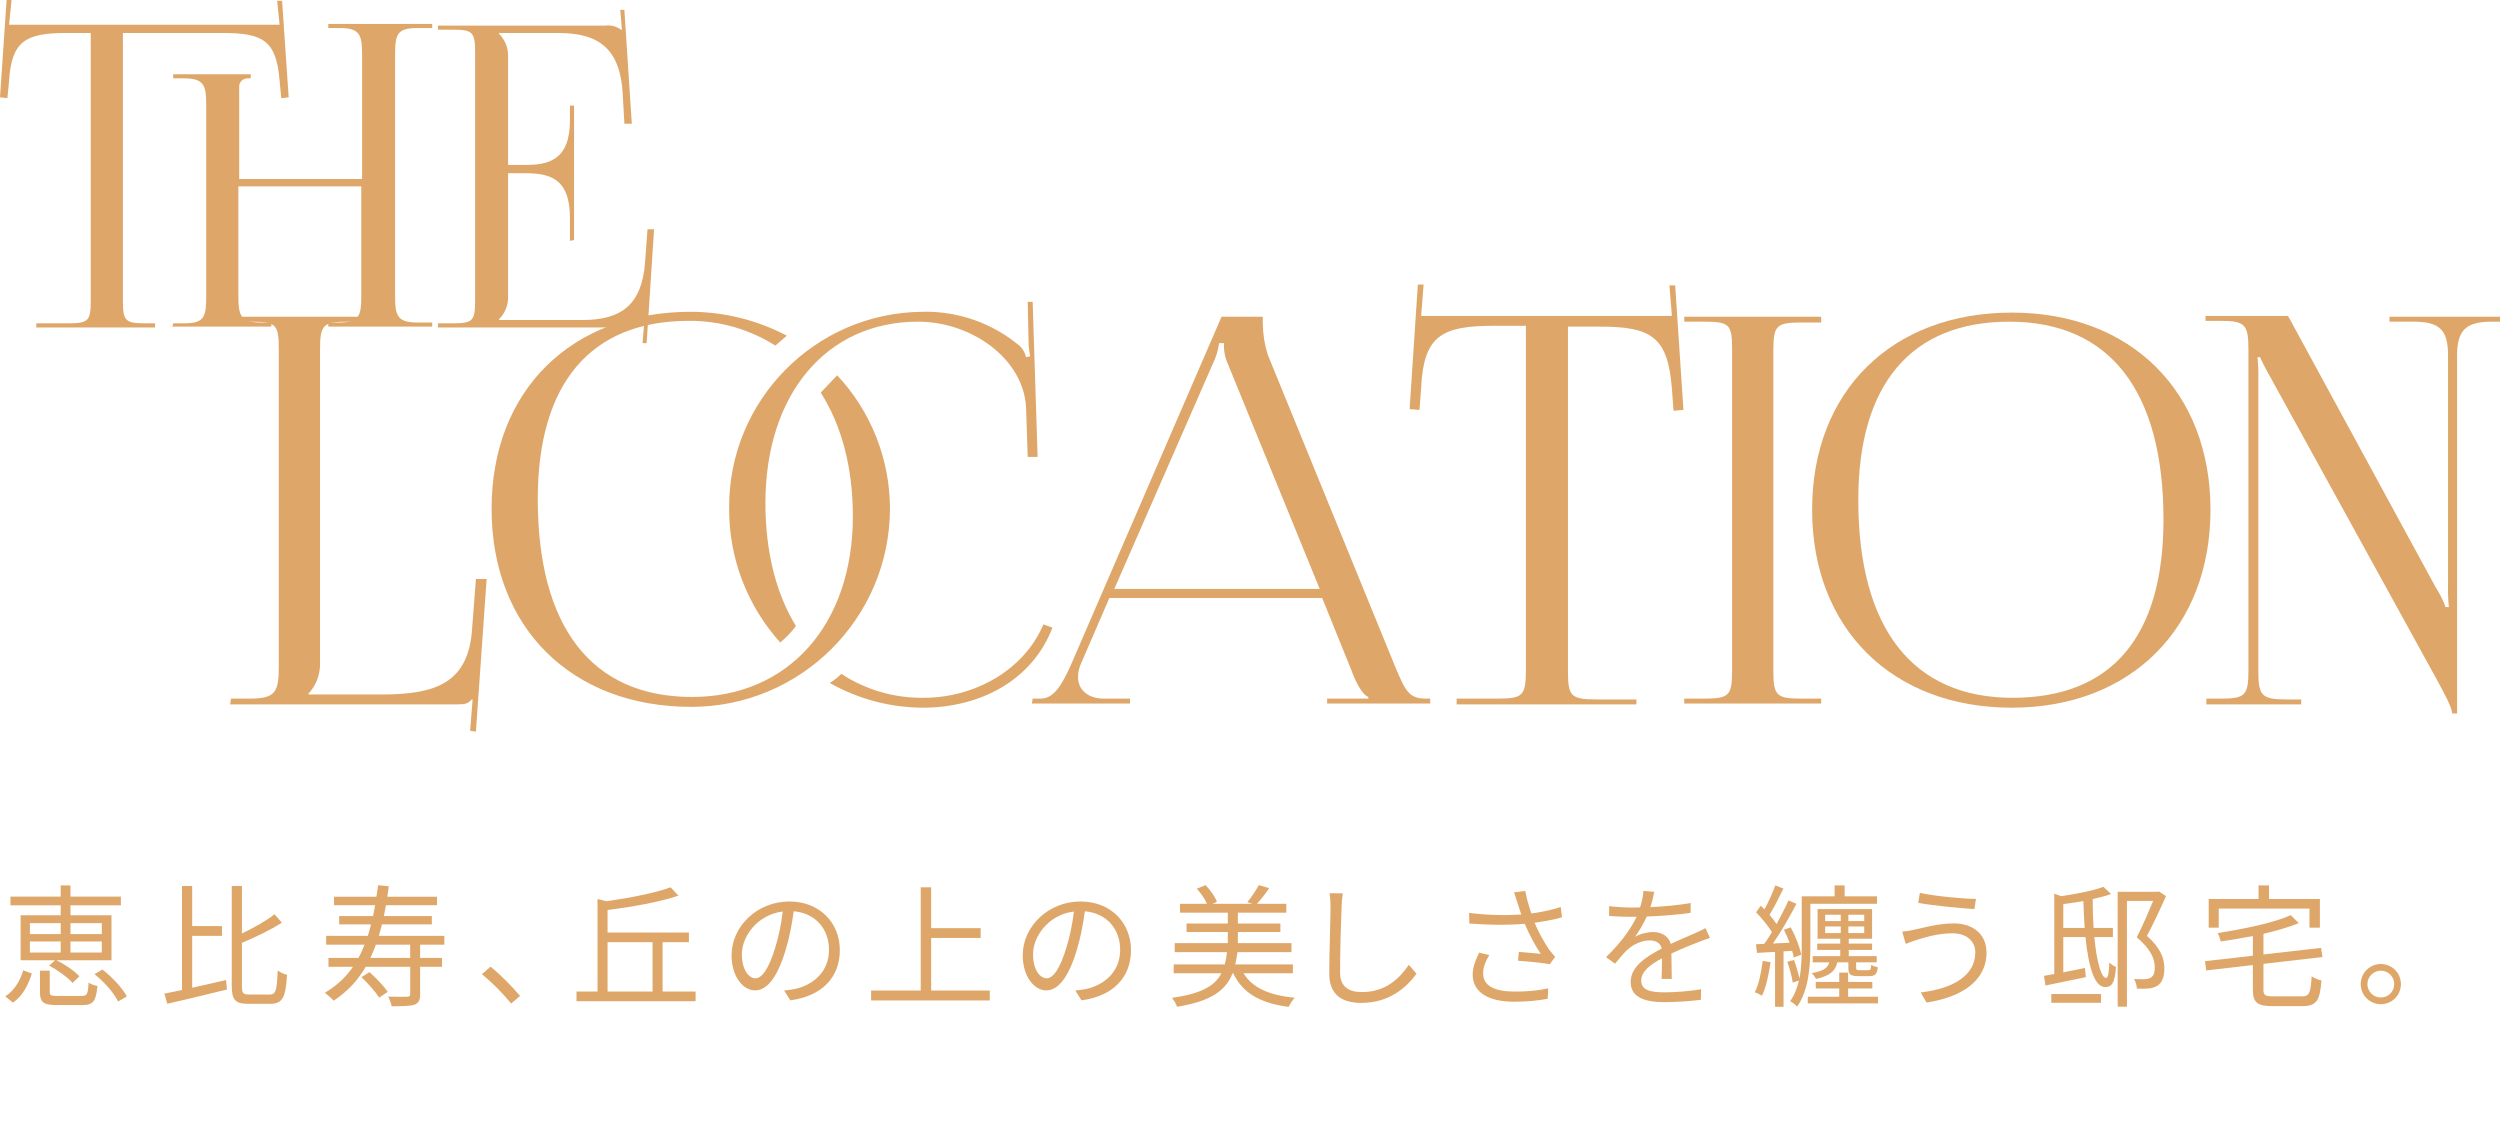
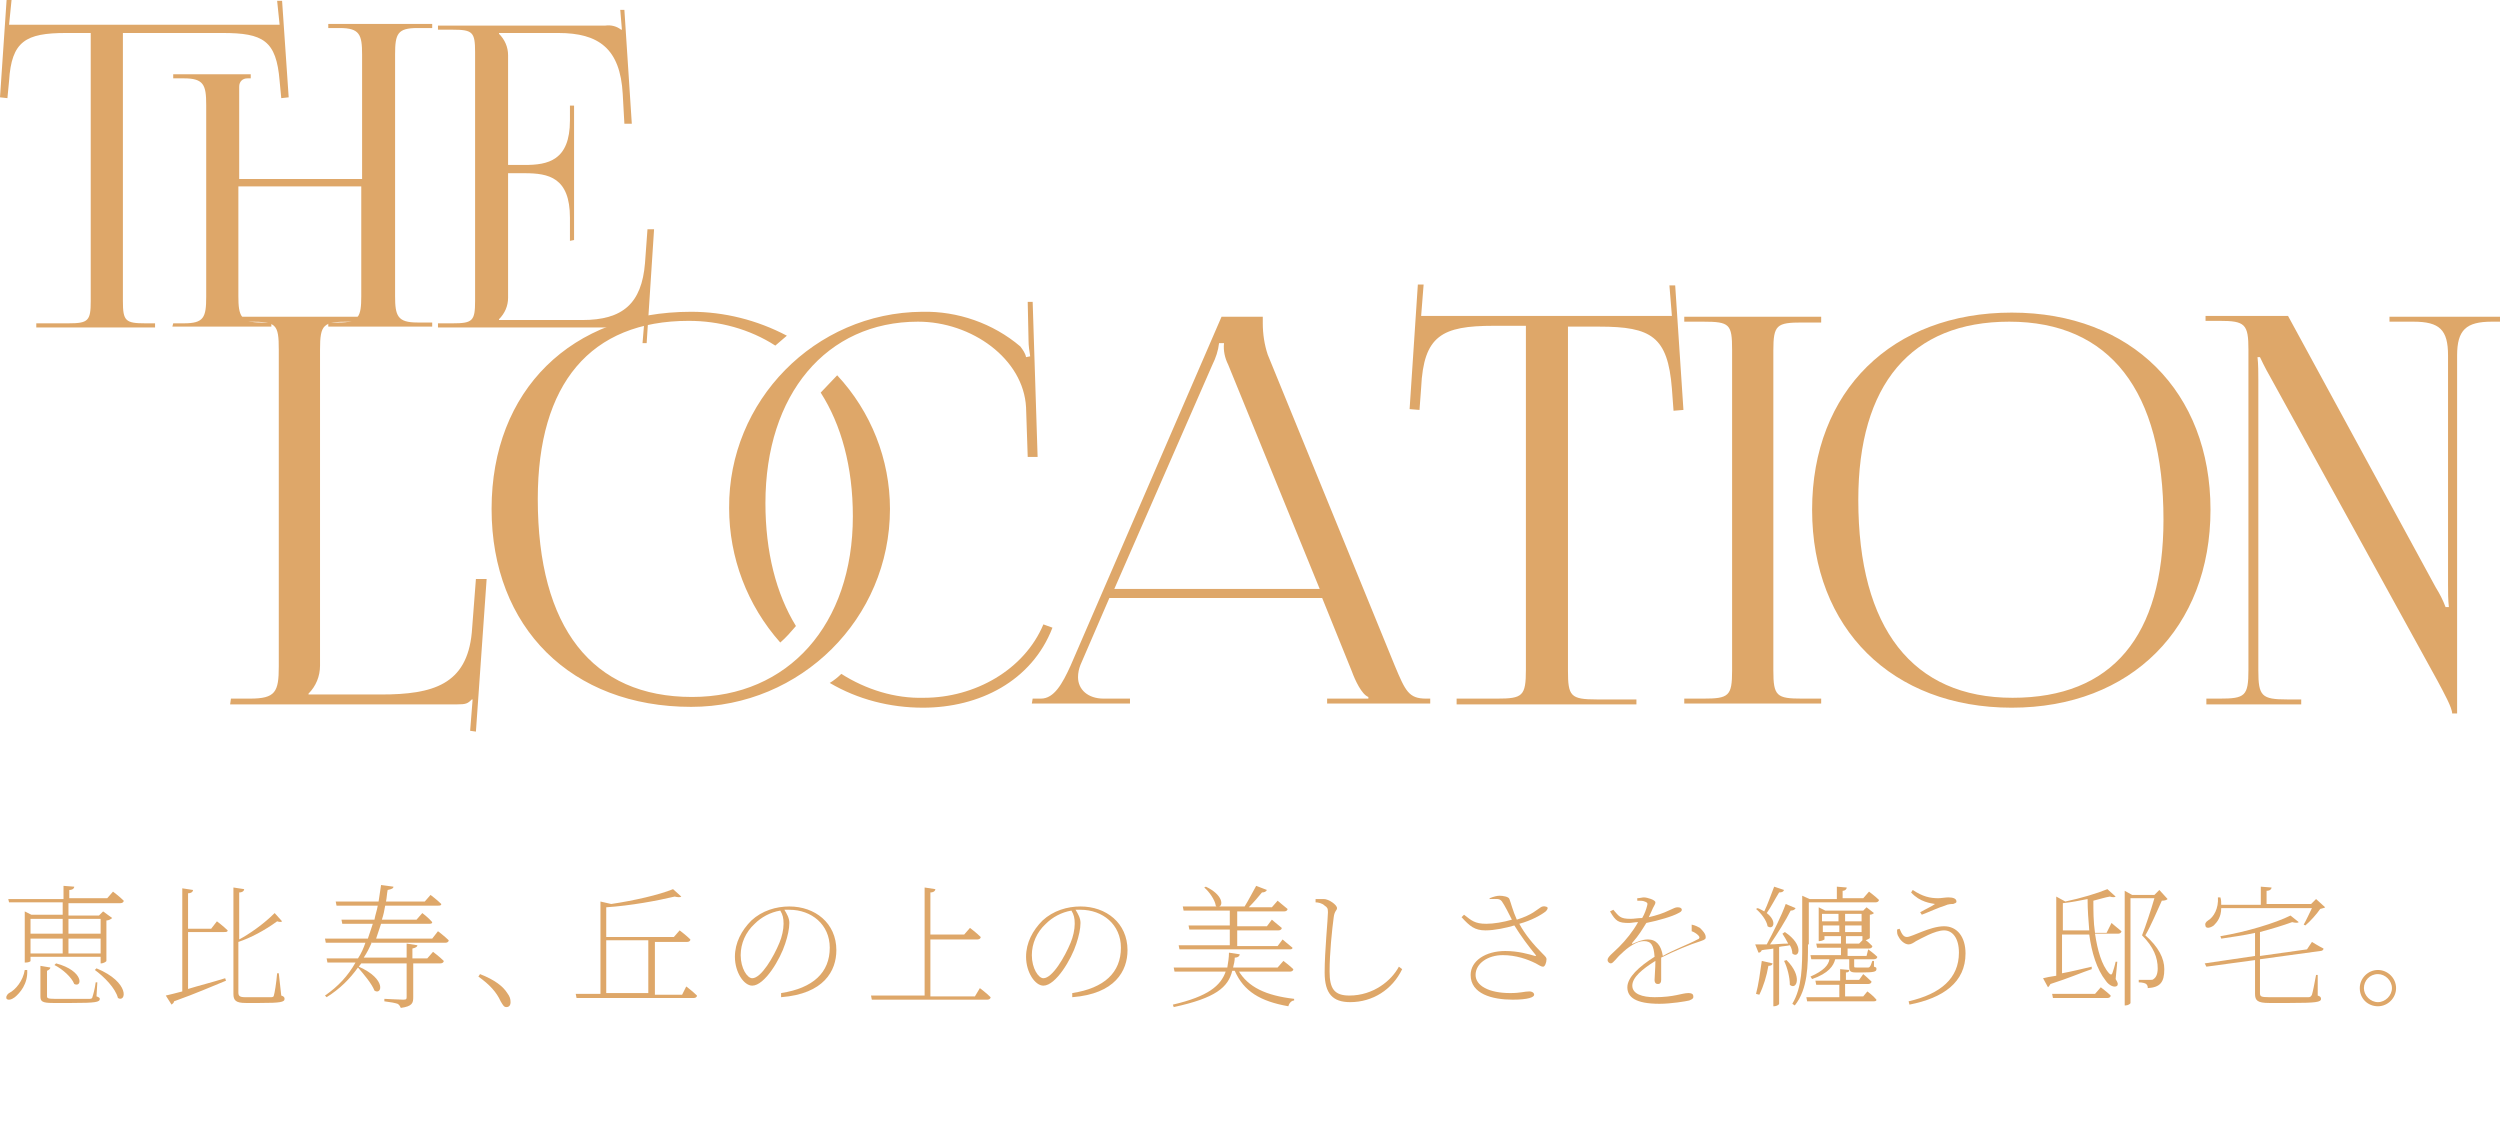
- <svg xmlns="http://www.w3.org/2000/svg" viewBox="0 0 303.1 137.58">
-   <defs>
-     <style>.cls-1,.cls-10,.cls-11,.cls-2,.cls-3,.cls-4,.cls-5,.cls-6,.cls-7,.cls-8,.cls-9{fill:#dea769;}.cls-10,.cls-11,.cls-2,.cls-3,.cls-4,.cls-5,.cls-6,.cls-7,.cls-8,.cls-9{isolation:isolate;font-size:16px;font-family:NotoSerifJP-ExtraLight-83pv-RKSJ-H, Noto Serif JP;}.cls-2{letter-spacing:0.13em;}.cls-3{letter-spacing:-0.73em;}.cls-4{letter-spacing:-0.01em;}.cls-6{letter-spacing:0.11em;}.cls-7{letter-spacing:-0.09em;}.cls-8{letter-spacing:-0.09em;}.cls-9{letter-spacing:0.09em;}.cls-10{letter-spacing:-0.13em;}.cls-11{letter-spacing:-0.74em;}</style>
-   </defs>
-   <g id="レイヤー_2" data-name="レイヤー 2">
-     <g id="レイヤー_1-2" data-name="レイヤー 1">
-       <path class="cls-1" d="M4.4,39.2H8.3c2.4,0,2.7-.3,2.7-2.7V4H8C3.1,4,1.4,5,1.1,9.8L.9,11.9,0,11.8.8,0h.6L1.1,3H33.9L33.6.1h.6L35,11.8l-.9.1-.2-2.1C33.5,4.9,31.9,4,27,4H14.9V36.5c0,2.4.3,2.7,2.7,2.7h1.2v.5H4.4v-.5Zm16.6,0h1.3c2.4,0,2.7-.7,2.7-3.2V12.7c0-2.4-.3-3.2-2.7-3.2H21V9h9.4v.5H30a1,1,0,0,0-1,1.1V21.7H43.9V6.6c0-2.4-.3-3.2-2.7-3.2H39.8V2.9H52.4v.5H50.6c-2.4,0-2.7.7-2.7,3.2V35.9c0,2.4.3,3.2,2.7,3.2h1.8v.5H39.8v-.5h1.3c2.4,0,2.7-.7,2.7-3.2V22.6H28.9V35.9c0,2.4.3,3.2,2.7,3.2h1.3v.5h-12l.1-.4Z" />
-       <path class="cls-1" d="M69.1,29.2V26.4c0-4.9-2.6-5.4-5.5-5.4h-2V36.1a3.68,3.68,0,0,1-1.1,2.6v.1H70.6c4.9,0,7.2-2,7.6-6.9l.3-4.1h.8l-.9,13.8h-.5l.2-2.4H78a2.7,2.7,0,0,1-1.9.5h-23v-.5h1.8c2.4,0,2.7-.3,2.7-2.7V6.3c0-2.4-.3-2.7-2.7-2.7H53.1V3.1H73.4a2.7,2.7,0,0,1,1.9.5h.1l-.2-2.4h.5L76.6,15h-.9l-.2-3.6C75.2,5.9,72.6,4,67.7,4H60.5v.1a3.68,3.68,0,0,1,1.1,2.6V20h2c2.8,0,5.5-.5,5.5-5.4V12.8h.5V29.1l-.5.1Z" />
-       <path class="cls-1" d="M28,84.7h2.3c3.1,0,3.5-.8,3.5-3.9V42.4c0-3.1-.3-3.4-3.5-3.4H28v-.6H44.6V39H42.3c-3.1,0-3.5.3-3.5,3.4V80.7a5.29,5.29,0,0,1-1.4,3.4v.1h8.8c6.3,0,10.4-1.2,11-7.5l.5-6.5H59L57.7,88.7l-.7-.1.3-3.8h-.1c-.5.5-.7.6-1.8.6H27.9l.1-.7Z" />
-       <path class="cls-1" d="M101.5,45.5a23.71,23.71,0,0,1,6.4,16.2,24.09,24.09,0,0,1-24.1,24c-14.5,0-24.2-9.6-24.2-24s9.7-23.9,24.2-23.9a25.23,25.23,0,0,1,11.6,2.9c-.5.4-.9.8-1.4,1.2a19.29,19.29,0,0,0-10.5-3c-11.9,0-18.3,7.6-18.3,21.6,0,15.6,6.6,24,18.7,24,11.7,0,19.5-8.8,19.5-21.9,0-6-1.4-11.1-3.9-15C100.2,46.9,100.8,46.2,101.5,45.5ZM94.6,77.9a24.08,24.08,0,0,1-6.2-16.3,23.65,23.65,0,0,1,23.4-23.8A17.7,17.7,0,0,1,123.7,42a2.73,2.73,0,0,1,.7,1.3l.5-.1a10.07,10.07,0,0,1-.2-1.9l-.1-4.7h.6l.6,18.8h-1.2l-.2-6c-.3-5.9-6.6-10.4-13.1-10.4-11.1,0-18.5,8.8-18.5,22,0,5.9,1.3,11,3.7,14.9A11.9,11.9,0,0,1,94.6,77.9Zm7.4,3.8a17.79,17.79,0,0,0,10,2.9c6.2,0,12.2-3.4,14.5-8.9l1.1.4c-2.5,6.5-8.9,9.7-15.7,9.7a23,23,0,0,1-11.3-3A7.55,7.55,0,0,0,102,81.7Z" />
-       <path class="cls-1" d="M125.2,84.7h1c1.6,0,2.6-1.8,3.6-4l18.3-42.3h5v.8a13.15,13.15,0,0,0,.6,3.8l15.4,37.7c1.3,3.1,1.7,4,3.8,4h.5v.6H160.9v-.6h5v-.2c-.8-.3-1.6-2-2-3.1l-3.6-8.9H134.5L131,80.6a4,4,0,0,0-.3,1.5c0,1.5,1.2,2.6,3.1,2.6H137v.6H125.1l.1-.6ZM160,71.4,148.9,44.2a5.4,5.4,0,0,1-.5-2.6h-.6a8,8,0,0,1-.8,2.6L135.1,71.4Z" />
-       <path class="cls-1" d="M176.5,84.7h5c3.1,0,3.5-.3,3.5-3.5V39.5h-3.9c-6.3,0-8.5,1.2-8.8,7.5l-.2,2.7-1.2-.1,1-15.1h.7l-.3,3.8h30.4l-.3-3.7h.7l1,15.1-1.2.1-.2-2.7c-.5-6.3-2.5-7.5-8.8-7.5h-3.8V81.3c0,3.1.3,3.5,3.5,3.5h4.8v.6H176.6v-.7Z" />
-       <path class="cls-1" d="M204.2,84.7h2.3c3.1,0,3.5-.3,3.5-3.4V42.4c0-3.1-.3-3.4-3.5-3.4h-2.3v-.6h16.6v.7h-2.3c-3.1,0-3.5.3-3.5,3.4V81.3c0,3.1.4,3.4,3.5,3.4h2.3v.6H204.2Z" />
-       <path class="cls-1" d="M219.7,61.8c0-14.4,9.7-23.9,24.2-23.9S268,47.5,268,61.8s-9.6,24-24.1,24S219.7,76.2,219.7,61.8ZM262.3,63c0-15.6-6.5-24-18.7-24-11.9,0-18.3,7.6-18.3,21.6,0,15.6,6.6,24,18.7,24S262.3,77.1,262.3,63Z" />
-       <path class="cls-1" d="M267.4,84.7h1.7c3.1,0,3.5-.3,3.5-3.5V42.4c0-3.1-.4-3.5-3.5-3.5h-1.7v-.6h10l17.9,32.9a11.93,11.93,0,0,1,1.2,2.4h.4a21,21,0,0,1-.1-2.7V43.1c0-3.1-1-4.1-4.2-4.1h-2.9v-.6h13.4V39h-1c-3.1,0-4.2,1-4.2,4.1V86.5h-.6c0-.7-1-2.5-1.8-4L275.3,45.8c-.7-1.2-1.3-2.5-1.3-2.5h-.3a22.67,22.67,0,0,1,.1,2.8V81.3c0,3.1.4,3.5,3.5,3.5H279v.6H267.5v-.7Z" />
-       <text class="cls-2" transform="translate(0 120.78)">恵</text>
-       <text class="cls-2" transform="translate(19.3 120.78)">比</text>
-       <text class="cls-2" transform="translate(38.7 120.78)">寿</text>
-       <text class="cls-3" transform="translate(57.6 120.78)">、</text>
-       <text class="cls-2" transform="translate(69.1 120.78)">丘</text>
-       <text class="cls-4" transform="translate(87.29 120.78)">の</text>
-       <text class="cls-5" transform="translate(104.8 120.78)">上</text>
-       <text class="cls-6" transform="translate(122.59 120.78)">の</text>
-       <text class="cls-5" transform="translate(141.5 120.78)">美</text>
-       <text class="cls-7" transform="translate(157.36 120.78)">し</text>
-       <text class="cls-8" transform="translate(175.58 120.78)">さ</text>
-       <text class="cls-9" transform="translate(193.2 120.78)">を</text>
-       <text class="cls-5" transform="translate(212.3 120.78)">纏</text>
-       <text class="cls-10" transform="translate(227.97 120.78)">う</text>
-       <text class="cls-2" transform="translate(247.2 120.78)">邸</text>
-       <text class="cls-2" transform="translate(266.5 120.78)">宅</text>
-       <text class="cls-11" transform="translate(285.54 120.78)">。</text>
+ <svg xmlns="http://www.w3.org/2000/svg" version="1.1" id="レイヤー_1" x="0px" y="0px" viewBox="0 0 303.1 137.6" style="enable-background:new 0 0 303.1 137.6;" xml:space="preserve">
+   <style type="text/css">
+ 	.st0{fill:#DEA769;}
+ 	.st1{enable-background:new    ;}
+ </style>
+   <g id="レイヤー_2_00000134240572668892874410000007122079670442859961_">
+     <g id="レイヤー_1-2">
+       <path class="st0" d="M4.4,39.2h3.9c2.4,0,2.7-0.3,2.7-2.7V4H8C3.1,4,1.4,5,1.1,9.8l-0.2,2.1L0,11.8L0.8,0h0.6L1.1,3h32.8l-0.3-2.9    h0.6L35,11.8l-0.9,0.1l-0.2-2.1C33.5,4.9,31.9,4,27,4H14.9v32.5c0,2.4,0.3,2.7,2.7,2.7h1.2v0.5H4.4V39.2z M21,39.2h1.3    c2.4,0,2.7-0.7,2.7-3.2V12.7c0-2.4-0.3-3.2-2.7-3.2H21V9h9.4v0.5H30c-0.6,0-1,0.4-1,1c0,0,0,0.1,0,0.1v11.1h14.9V6.6    c0-2.4-0.3-3.2-2.7-3.2h-1.4V2.9h12.6v0.5h-1.8c-2.4,0-2.7,0.7-2.7,3.2v29.3c0,2.4,0.3,3.2,2.7,3.2h1.8v0.5H39.8v-0.5h1.3    c2.4,0,2.7-0.7,2.7-3.2V22.6H28.9v13.3c0,2.4,0.3,3.2,2.7,3.2h1.3v0.5h-12C20.9,39.6,21,39.2,21,39.2z" />
+       <path class="st0" d="M69.1,29.2v-2.8c0-4.9-2.6-5.4-5.5-5.4h-2v15.1c0,1-0.4,1.9-1.1,2.6v0.1h10.1c4.9,0,7.2-2,7.6-6.9l0.3-4.1    h0.8l-0.9,13.8h-0.5l0.2-2.4H78c-0.5,0.4-1.2,0.6-1.9,0.5h-23v-0.5h1.8c2.4,0,2.7-0.3,2.7-2.7V6.3c0-2.4-0.3-2.7-2.7-2.7h-1.8V3.1    h20.3c0.7-0.1,1.4,0.1,1.9,0.5h0.1l-0.2-2.4h0.5L76.6,15h-0.9l-0.2-3.6C75.2,5.9,72.6,4,67.7,4h-7.2v0.1c0.7,0.7,1.1,1.6,1.1,2.6    V20h2c2.8,0,5.5-0.5,5.5-5.4v-1.8h0.5v16.3L69.1,29.2z" />
+       <path class="st0" d="M28,84.7h2.3c3.1,0,3.5-0.8,3.5-3.9V42.4c0-3.1-0.3-3.4-3.5-3.4H28v-0.6h16.6V39h-2.3c-3.1,0-3.5,0.3-3.5,3.4    v38.3c0,1.3-0.5,2.5-1.4,3.4v0.1h8.8c6.3,0,10.4-1.2,11-7.5l0.5-6.5H59l-1.3,18.5L57,88.6l0.3-3.8h-0.1c-0.5,0.5-0.7,0.6-1.8,0.6    H27.9L28,84.7z" />
+       <path class="st0" d="M101.5,45.5c4.1,4.4,6.4,10.2,6.4,16.2c0,13.3-10.8,24-24.1,24c-14.5,0-24.2-9.6-24.2-24s9.7-23.9,24.2-23.9    c4,0,8,1,11.6,2.9c-0.5,0.4-0.9,0.8-1.4,1.2c-3.1-2-6.8-3-10.5-3c-11.9,0-18.3,7.6-18.3,21.6c0,15.6,6.6,24,18.7,24    c11.7,0,19.5-8.8,19.5-21.9c0-6-1.4-11.1-3.9-15C100.2,46.9,100.8,46.2,101.5,45.5z M94.6,77.9c-4-4.5-6.2-10.3-6.2-16.3    c-0.1-13,10.4-23.7,23.4-23.8c4.3-0.1,8.6,1.4,11.9,4.2c0.3,0.4,0.6,0.8,0.7,1.3l0.5-0.1c-0.1-0.6-0.2-1.3-0.2-1.9l-0.1-4.7h0.6    l0.6,18.8h-1.2l-0.2-6c-0.3-5.9-6.6-10.4-13.1-10.4c-11.1,0-18.5,8.8-18.5,22c0,5.9,1.3,11,3.7,14.9    C95.9,76.6,95.3,77.3,94.6,77.9z M102,81.7c3,1.9,6.5,3,10,2.9c6.2,0,12.2-3.4,14.5-8.9l1.1,0.4c-2.5,6.5-8.9,9.7-15.7,9.7    c-4,0-7.9-1-11.3-3C101.1,82.5,101.6,82.1,102,81.7z" />
+       <path class="st0" d="M125.2,84.7h1c1.6,0,2.6-1.8,3.6-4l18.3-42.3h5v0.8c0,1.3,0.2,2.6,0.6,3.8l15.4,37.7c1.3,3.1,1.7,4,3.8,4h0.5    v0.6h-12.5v-0.6h5v-0.2c-0.8-0.3-1.6-2-2-3.1l-3.6-8.9h-25.8l-3.5,8.1c-0.2,0.5-0.3,1-0.3,1.5c0,1.5,1.2,2.6,3.1,2.6h3.2v0.6    h-11.9L125.2,84.7z M160,71.4l-11.1-27.2c-0.4-0.8-0.6-1.7-0.5-2.6h-0.6c-0.1,0.9-0.4,1.8-0.8,2.6l-11.9,27.2H160z" />
+       <path class="st0" d="M176.5,84.7h5c3.1,0,3.5-0.3,3.5-3.5V39.5h-3.9c-6.3,0-8.5,1.2-8.8,7.5l-0.2,2.7l-1.2-0.1l1-15.1h0.7    l-0.3,3.8h30.4l-0.3-3.7h0.7l1,15.1l-1.2,0.1l-0.2-2.7c-0.5-6.3-2.5-7.5-8.8-7.5h-3.8v41.7c0,3.1,0.3,3.5,3.5,3.5h4.8v0.6h-21.8    v-0.7L176.5,84.7z" />
+       <path class="st0" d="M204.2,84.7h2.3c3.1,0,3.5-0.3,3.5-3.4V42.4c0-3.1-0.3-3.4-3.5-3.4h-2.3v-0.6h16.6v0.7h-2.3    c-3.1,0-3.5,0.3-3.5,3.4v38.8c0,3.1,0.4,3.4,3.5,3.4h2.3v0.6h-16.6V84.7z" />
+       <path class="st0" d="M219.7,61.8c0-14.4,9.7-23.9,24.2-23.9S268,47.5,268,61.8s-9.6,24-24.1,24S219.7,76.2,219.7,61.8z M262.3,63    c0-15.6-6.5-24-18.7-24c-11.9,0-18.3,7.6-18.3,21.6c0,15.6,6.6,24,18.7,24S262.3,77.1,262.3,63z" />
+       <path class="st0" d="M267.4,84.7h1.7c3.1,0,3.5-0.3,3.5-3.5V42.4c0-3.1-0.4-3.5-3.5-3.5h-1.7v-0.6h10l17.9,32.9    c0.5,0.8,0.9,1.6,1.2,2.4h0.4c-0.1-0.9-0.1-1.8-0.1-2.7V43.1c0-3.1-1-4.1-4.2-4.1h-2.9v-0.6h13.4V39h-1c-3.1,0-4.2,1-4.2,4.1v43.4    h-0.6c0-0.7-1-2.5-1.8-4l-20.2-36.7c-0.7-1.2-1.3-2.5-1.3-2.5h-0.3c0.1,0.9,0.1,1.9,0.1,2.8v35.2c0,3.1,0.4,3.5,3.5,3.5h1.7v0.6    h-11.5v-0.7L267.4,84.7z" />
+       <g class="st1">
+         <path class="st0" d="M3.3,117.6c0.1,1.7-0.9,2.8-1.5,3.3c-0.4,0.3-0.8,0.4-1,0.2c-0.1-0.2,0-0.5,0.3-0.7c0.8-0.4,1.7-1.5,1.9-2.8     L3.3,117.6z M3.7,116v0.5c0,0.1-0.3,0.2-0.6,0.2H3v-6.2l0.8,0.4h3.8v-1.5H1.1L1,109h6.7v-1.6l1.3,0.1c0,0.2-0.2,0.4-0.6,0.4v1H13     l0.7-0.8c0,0,0.8,0.6,1.3,1.1c0,0.2-0.2,0.3-0.4,0.3H8.3v1.5h3.7l0.5-0.5l1.1,0.8c-0.1,0.1-0.4,0.3-0.7,0.3v4.9     c0,0.1-0.4,0.3-0.6,0.3h-0.1V116H3.7z M3.7,111.4v1.8h3.9v-1.8H3.7z M7.6,115.6v-1.8H3.7v1.8H7.6z M11.7,120.8     c0.3,0.1,0.4,0.2,0.4,0.3c0,0.4-0.5,0.5-3.4,0.5H6.4c-1.3,0-1.5-0.2-1.5-0.8v-3.7l1.2,0.2c0,0.2-0.2,0.3-0.4,0.4v3.1     c0,0.2,0.1,0.3,0.9,0.3h2.2c1,0,1.8,0,2.1,0c0.2,0,0.3-0.1,0.3-0.2c0.1-0.3,0.3-1,0.4-1.8h0.2L11.7,120.8z M6.8,116.8     c3.4,0.9,3.2,3,2.2,2.5c-0.3-0.8-1.4-1.8-2.4-2.3L6.8,116.8z M8.3,111.4v1.8h3.9v-1.8H8.3z M12.2,115.6v-1.8H8.3v1.8H12.2z      M11.7,117.4c4.1,1.7,3.6,4.2,2.6,3.6c-0.3-1.2-1.7-2.6-2.8-3.4L11.7,117.4z" />
+       </g>
+       <g class="st1">
+         <path class="st0" d="M26.3,111.7c0,0,0.8,0.6,1.3,1.1c0,0.2-0.2,0.2-0.4,0.2h-4.4v6.9c1.3-0.4,2.9-0.8,4.5-1.3l0.1,0.3     c-1.5,0.6-3.5,1.5-6.3,2.5c0,0.2-0.2,0.3-0.3,0.4l-0.7-1.1c0.5-0.1,1.2-0.3,2-0.5v-12.5l1.3,0.2c0,0.2-0.2,0.4-0.6,0.4v4.3h2.8     L26.3,111.7z M34.1,120.7c0.3,0.1,0.4,0.2,0.4,0.4c0,0.4-0.5,0.5-3,0.5h-1.7c-1.2,0-1.5-0.3-1.5-1.1v-12.9l1.3,0.2     c0,0.2-0.2,0.4-0.6,0.4v5.7c1.3-0.7,3-1.9,4.3-3.2l0.9,1c-0.1,0.1-0.3,0.1-0.6,0c-1.5,1.1-3.2,2-4.7,2.5v6.1     c0,0.4,0.1,0.6,0.8,0.6h1.6c0.8,0,1.4,0,1.6,0c0.2,0,0.3-0.1,0.3-0.2c0.1-0.3,0.3-1.5,0.4-2.7h0.2L34.1,120.7z" />
+       </g>
+       <g class="st1">
+         <path class="st0" d="M45.1,114.2c-0.3,0.7-0.6,1.3-1,1.9h5.2v-1.7l1.3,0.2c0,0.2-0.2,0.3-0.6,0.4v1.2h1.8l0.7-0.8     c0,0,0.8,0.6,1.3,1.1c0,0.2-0.2,0.3-0.4,0.3h-3.3v4.1c0,0.7-0.1,1.1-1.5,1.3c-0.1-0.2-0.2-0.4-0.4-0.5c-0.3-0.1-0.8-0.2-1.6-0.3     v-0.3c0,0,2,0.1,2.3,0.1c0.4,0,0.4-0.1,0.4-0.4v-4h-5.5c-0.1,0.1-0.2,0.3-0.3,0.4l0,0c3.4,1.5,2.8,3.5,1.9,2.9     c-0.3-0.8-1.3-2-2-2.8c-1,1.4-2.2,2.6-3.8,3.6l-0.2-0.2c1.6-1.1,2.8-2.4,3.7-4h-3.4l-0.1-0.5h3.8c0.4-0.6,0.7-1.3,0.9-1.9h-4.8     l-0.1-0.5h5.2c0.2-0.6,0.4-1.2,0.6-1.8h-3.7l-0.1-0.5h4c0.1-0.6,0.3-1.1,0.4-1.7h-5l-0.1-0.5h5.2c0.1-0.7,0.2-1.3,0.3-2l1.5,0.2     c0,0.2-0.2,0.3-0.7,0.4c-0.1,0.5-0.1,0.9-0.2,1.4h4.7l0.7-0.8c0,0,0.8,0.6,1.3,1.1c0,0.2-0.2,0.2-0.4,0.2h-6.4     c-0.1,0.6-0.2,1.1-0.4,1.7h4.2l0.7-0.8c0,0,0.8,0.6,1.2,1.1c0,0.2-0.2,0.2-0.4,0.2h-5.8c-0.2,0.6-0.4,1.2-0.6,1.8h6.8l0.7-0.9     c0,0,0.8,0.6,1.3,1.1c0,0.2-0.2,0.3-0.4,0.3H45.1z" />
+       </g>
+       <g class="st1">
+         <path class="st0" d="M58.2,118.1c1.8,0.7,2.8,1.5,3.3,2.3c0.3,0.4,0.4,0.7,0.4,1.1c0,0.4-0.2,0.6-0.5,0.6s-0.4-0.2-0.7-0.7     c-0.5-1.1-1.3-2-2.7-3L58.2,118.1z" />
+       </g>
+       <g class="st1">
+         <path class="st0" d="M83.2,119.6c0,0,0.8,0.6,1.3,1.1c0,0.2-0.2,0.3-0.4,0.3H69.9l-0.1-0.5h3v-11.2l1.3,0.3     c2.7-0.4,5.8-1.1,7.5-1.8l1,0.9c-0.1,0.1-0.4,0.1-0.8,0c-2.1,0.5-5.3,1.1-8.3,1.3v3.6h8.2l0.7-0.8c0,0,0.8,0.6,1.3,1.1     c0,0.2-0.2,0.3-0.4,0.3h-3.9v6.4h3.3L83.2,119.6z M73.5,120.4h5.1V114h-5.1V120.4z" />
+       </g>
+       <g class="st1">
+         <path class="st0" d="M94.7,120.4c3.9-0.6,5.9-2.5,5.9-5.5c0-2.8-2.2-4.6-4.9-4.6c-0.2,0-0.4,0-0.6,0c0.3,0.5,0.6,1,0.6,1.6     c0,0.7-0.2,1.6-0.5,2.5c-0.6,1.9-2.5,5.1-4,5.1c-1,0-2.1-1.6-2.1-3.5c0-1.7,0.8-3.2,2-4.4c1.3-1.2,3-1.7,4.6-1.7     c3.1,0,5.7,2,5.7,5.3c0,2.5-1.5,5.3-6.7,5.7L94.7,120.4z M94.6,110.4c-1.2,0.2-2.3,0.8-3.1,1.6c-1.1,1-1.7,2.4-1.7,3.8     c0,1.6,0.8,2.8,1.4,2.8c1.1,0,2.6-2.6,3.3-4.3c0.3-0.7,0.5-1.6,0.5-2.3C95,111.3,94.9,110.9,94.6,110.4z" />
+       </g>
+       <g class="st1">
+         <path class="st0" d="M118.8,119.8c0,0,0.8,0.6,1.3,1.1c0,0.2-0.2,0.3-0.4,0.3h-14l-0.1-0.5h6.5v-13.1l1.3,0.2     c0,0.2-0.2,0.4-0.6,0.4v5.1h4.1l0.7-0.8c0,0,0.8,0.6,1.3,1.1c0,0.2-0.2,0.3-0.4,0.3h-5.7v6.9h5.4L118.8,119.8z" />
+       </g>
+       <g class="st1">
+         <path class="st0" d="M130,120.4c3.9-0.6,5.9-2.5,5.9-5.5c0-2.8-2.2-4.6-4.9-4.6c-0.2,0-0.4,0-0.6,0c0.3,0.5,0.6,1,0.6,1.6     c0,0.7-0.2,1.6-0.5,2.5c-0.6,1.9-2.5,5.1-4,5.1c-1,0-2.1-1.6-2.1-3.5c0-1.7,0.8-3.2,2-4.4c1.3-1.2,3-1.7,4.6-1.7     c3.1,0,5.7,2,5.7,5.3c0,2.5-1.5,5.3-6.7,5.7L130,120.4z M129.9,110.4c-1.2,0.2-2.3,0.8-3.1,1.6c-1.1,1-1.7,2.4-1.7,3.8     c0,1.6,0.8,2.8,1.4,2.8c1.1,0,2.6-2.6,3.3-4.3c0.3-0.7,0.5-1.6,0.5-2.3C130.3,111.3,130.2,110.9,129.9,110.4z" />
+       </g>
+       <g class="st1">
+         <path class="st0" d="M150.1,117.6c1.2,2.1,3.4,3.1,6.8,3.5l0,0.2c-0.3,0-0.6,0.3-0.7,0.7c-3.4-0.6-5.4-1.8-6.5-4.3h-0.3     c-0.5,2-2,3.3-7.1,4.4l-0.1-0.3c4.3-1,5.8-2.3,6.4-4h-6.2l-0.1-0.5h6.5c0.1-0.6,0.2-1.2,0.2-1.8l1.3,0.2c0,0.2-0.2,0.4-0.6,0.4     c0,0.4-0.1,0.8-0.2,1.2h5.4l0.7-0.8c0,0,0.8,0.6,1.2,1c0,0.2-0.2,0.3-0.4,0.3H150.1z M149.1,114.6v-1.9h-4.9l-0.1-0.5h5v-1.8     h-5.6l-0.1-0.5h4.2c-0.1,0-0.2,0-0.2-0.1c-0.1-0.7-0.8-1.7-1.4-2.2l0.2-0.1c2.1,1,2.1,2.3,1.6,2.4h3.1c0.5-0.8,1-1.8,1.4-2.5     l1.3,0.5c-0.1,0.2-0.3,0.3-0.6,0.3c-0.4,0.5-1,1.2-1.6,1.8h2.8l0.7-0.8c0,0,0.7,0.6,1.2,1c0,0.2-0.2,0.3-0.4,0.3h-5.7v1.8h3.6     l0.6-0.8c0,0,0.7,0.6,1.2,1c0,0.2-0.2,0.3-0.4,0.3h-5v1.9h4.9l0.6-0.8c0,0,0.7,0.6,1.2,1c0,0.2-0.2,0.2-0.4,0.2h-13.3l-0.1-0.5     H149.1z" />
+       </g>
+       <g class="st1">
+         <path class="st0" d="M159.5,109.4V109c0.4,0,0.7,0,1,0c0.6,0,1.6,0.7,1.6,1.1c0,0.3-0.3,0.3-0.4,1.1c-0.2,1.5-0.5,4.3-0.5,6.6     c0,2.1,0.6,2.9,2.4,2.9c2.9,0,5.1-1.8,6-3.5l0.4,0.3c-1.2,2.5-3.6,4-6.3,4c-2.1,0-3.1-1-3.1-3.6c0-2.6,0.4-6.5,0.4-7.3     c0-0.5-0.1-0.6-0.4-0.8C160.3,109.5,159.8,109.4,159.5,109.4z" />
+       </g>
+       <g class="st1">
+         <path class="st0" d="M180.6,108.9c0.5-0.2,0.9-0.3,1.2-0.3c0.4,0,1.1,0.1,1.2,0.4c0.2,0.5,0.4,1.4,0.9,2.5     c1.9-0.6,2.4-1.2,2.9-1.5c0.3-0.2,0.7-0.1,0.8,0c0.1,0.1,0,0.3-0.2,0.5c-0.5,0.4-1.7,1.1-3.2,1.5c0.7,1.3,1.7,2.5,2.8,3.6     c0.4,0.4,0.5,0.5,0.5,0.7c0,0.4-0.2,0.9-0.4,0.9c-0.3,0-0.5-0.2-0.9-0.4c-1-0.5-2.4-1-4-1c-1.8,0-3.3,1-3.3,2.4     c0,1.3,1.6,2.2,4.2,2.2c1.3,0,1.7-0.2,2.3-0.2c0.4,0,0.6,0.2,0.6,0.4c0,0.3-0.7,0.6-2.6,0.6c-2.5,0-5.1-0.7-5.1-3     c0-1.7,1.8-2.9,4.2-2.9c1.6,0,2.9,0.4,3.6,0.6c0.1,0,0.2,0,0.1-0.1c-0.9-1.1-1.8-2.3-2.6-3.6c-1,0.3-2.4,0.6-3.5,0.6     c-1.3,0-1.9-0.5-2.9-1.6l0.3-0.3c0.9,0.7,1.3,1.1,2.7,1.1c0.9,0,2.1-0.2,3.1-0.5c-0.4-0.8-0.8-1.6-1.2-2.2     c-0.3-0.4-0.6-0.3-1.5-0.3L180.6,108.9z" />
+       </g>
+       <g class="st1">
+         <path class="st0" d="M205.1,112.1c0.5,0.1,0.8,0.3,1,0.4c0.3,0.3,0.7,0.7,0.7,1.1c0,0.2,0,0.3-0.6,0.5c-1.3,0.4-3.2,1.2-4.8,2     c0,0.9,0,2.2,0,2.7c0,0.3-0.1,0.5-0.4,0.5c-0.2,0-0.4-0.1-0.4-0.5c0-0.4,0.1-1.4,0.1-2.3c-1.6,1-2.8,2-2.8,3c0,1,1.2,1.4,2.7,1.4     c2.4,0,3.3-0.5,4.1-0.5c0.5,0,0.6,0.2,0.6,0.4s0,0.3-0.5,0.5c-0.4,0.1-2.2,0.4-3.6,0.4c-2.9,0-3.9-0.8-3.9-2     c0-1.2,1.4-2.5,3.3-3.7c-0.1-1.4-0.4-1.9-1.3-1.9c-0.9,0-2,0.8-2.7,1.5c-0.6,0.5-1,1.2-1.3,1.2c-0.2,0-0.4-0.2-0.4-0.4     c0-0.4,0.6-0.8,1.4-1.6c0.8-0.8,1.7-1.9,2.3-3c-0.4,0-0.8,0.1-1.1,0.1c-1.3,0-1.6-0.2-2.3-1.4l0.4-0.2c0.7,0.8,0.8,1.1,2.1,1.1     c0.4,0,0.9-0.1,1.4-0.1c0.3-0.5,0.5-1.1,0.6-1.5c0.1-0.3,0-0.4-0.3-0.5c-0.2-0.1-0.5-0.1-0.9-0.1v-0.3c0.3,0,0.6-0.1,0.8-0.1     c0.4,0,1.4,0.3,1.4,0.6c0,0.2-0.1,0.3-0.3,0.7c-0.1,0.2-0.3,0.7-0.5,1.1c0.9-0.2,1.8-0.5,2.4-0.8c0.7-0.3,0.8-0.4,1.1-0.4     s0.5,0.1,0.5,0.3c0,0.2-0.2,0.3-0.4,0.4c-0.7,0.4-2.4,0.9-3.9,1.2c-0.5,0.8-0.9,1.5-1.7,2.4c-0.1,0.1,0,0.2,0.1,0.1     c0.5-0.2,1.1-0.5,1.8-0.5c1,0,1.6,0.7,1.8,2c1.4-0.8,3.1-1.4,4.2-2c0.3-0.1,0.3-0.3,0.1-0.5c-0.2-0.2-0.5-0.4-0.8-0.5     L205.1,112.1z" />
+       </g>
+       <g class="st1">
+         <path class="st0" d="M216.4,113c2.4,1.6,1.7,3.3,0.9,2.6c0-0.3-0.1-0.7-0.3-1c-0.4,0.1-0.8,0.1-1.3,0.2v6.9     c0,0.1-0.3,0.3-0.6,0.3H215v-7c-0.4,0.1-0.9,0.1-1.4,0.2c-0.1,0.2-0.2,0.3-0.4,0.3l-0.4-1c0.3,0,0.8,0,1.4,0     c0.8-1.5,1.8-3.5,2.3-4.9l1.2,0.5c-0.1,0.2-0.3,0.3-0.6,0.3c-0.6,1.2-1.6,2.8-2.5,4.1c0.7,0,1.4-0.1,2.2-0.1     c-0.2-0.4-0.5-0.9-0.7-1.2L216.4,113z M216.3,107.9c-0.1,0.2-0.2,0.3-0.6,0.3c-0.5,0.8-1,1.8-1.5,2.5c1.3,1,0.8,2.1,0.1,1.6     c-0.1-0.7-0.8-1.6-1.4-2.1l0.2-0.1c0.3,0.1,0.6,0.3,0.8,0.4c0.4-0.8,0.8-2,1.2-3L216.3,107.9z M212.9,120.5     c0.3-1.1,0.5-2.6,0.7-4l1.3,0.3c0,0.2-0.2,0.3-0.5,0.3c-0.2,1.2-0.6,2.5-1.1,3.5L212.9,120.5z M216.6,116.4c2,2,1.2,3.7,0.4,3     c0-0.9-0.3-2.1-0.7-2.9L216.6,116.4z M219.2,114.5c0,2.5,0,5.4-1.6,7.4l-0.3-0.2c1.2-2,1.2-4.6,1.2-7.2v-5.9l0.9,0.4h3.3v-1.5     l1.2,0.1c0,0.2-0.2,0.4-0.5,0.4v0.9h2.5l0.7-0.8c0,0,0.8,0.6,1.2,1c0,0.2-0.2,0.3-0.4,0.3h-8.1V114.5z M226.4,120.2     c0,0,0.7,0.5,1.1,1c0,0.2-0.2,0.2-0.4,0.2h-8l-0.1-0.5h4v-1.5h-2.8l-0.1-0.5h3v-1.4l1.1,0.1c0,0.2-0.1,0.3-0.4,0.3v0.9h1.6     l0.5-0.7c0,0,0.6,0.5,1,0.9c0,0.2-0.2,0.3-0.4,0.3h-2.8v1.5h2.2L226.4,120.2z M226.5,115.1c0,0,0.7,0.5,1.1,0.9     c0,0.2-0.2,0.3-0.4,0.3h-2.4v0.8c0,0.2,0,0.2,0.3,0.2h0.7h0.7c0.1,0,0.1,0,0.2-0.1c0.1-0.1,0.2-0.4,0.3-0.7h0.2l0,0.7     c0.3,0.1,0.3,0.1,0.3,0.3c0,0.3-0.3,0.4-1.7,0.4h-0.8c-0.7,0-0.8-0.2-0.8-0.7v-0.9h-1.7c-0.2,0.8-0.8,1.7-2.8,2.4l-0.2-0.3     c1.6-0.7,2.2-1.4,2.3-2.1h-2.2l-0.1-0.5h3.7v-0.9h-2.9l-0.1-0.5h3v-0.9h-2v0.4c0,0-0.3,0.2-0.6,0.2h-0.1V110l0.8,0.4h4.6l0.4-0.4     l0.9,0.7c-0.1,0.1-0.3,0.2-0.5,0.2v2.8c0,0.1-0.3,0.2-0.5,0.3c0.2,0.1,0.5,0.4,0.8,0.7c0,0.2-0.2,0.3-0.4,0.3h-2.6v0.9h2.3     L226.5,115.1z M220.9,110.8v0.9h2v-0.9H220.9z M223,113v-0.8h-2v0.8H223z M223.7,110.8v0.9h2v-0.9H223.7z M225.7,112.2h-2v0.8h2     V112.2z M223.7,114.4h1.7l0.4-0.4h0v-0.5h-2V114.4z" />
+       </g>
+       <g class="st1">
+         <path class="st0" d="M230.3,112.6c0.3,0.7,0.5,1,0.9,1c0.6,0,2.8-1.3,4.5-1.3c1.6,0,2.6,1.3,2.6,3.3c0,3.5-2.7,5.4-6.8,6.2     l-0.1-0.4c3.9-0.9,6.1-2.8,6.1-5.9c0-1.8-0.8-2.7-1.8-2.7c-1.1,0-2.8,1-3.4,1.3c-0.3,0.2-0.6,0.4-0.9,0.4c-0.5,0-1-0.5-1.2-0.9     c-0.2-0.3-0.2-0.5-0.2-0.9L230.3,112.6z M231.7,108.2l0.2-0.3c1.2,0.8,2.1,1,3.1,1c0.3,0,0.9-0.1,1.2-0.1c0.5,0,1,0.1,1,0.5     c0,0.2-0.2,0.2-0.4,0.3c-0.2,0-0.6,0-1,0.2c-0.7,0.2-2,0.8-2.8,1.1l-0.2-0.3c0.7-0.4,1.4-0.7,1.8-1     C234.1,109.5,232.8,109.4,231.7,108.2z" />
+       </g>
+       <g class="st1">
+         <path class="st0" d="M256,111.9c0,0,0.7,0.6,1.2,1c0,0.2-0.2,0.3-0.4,0.3h-2.8c0.3,2,0.8,3.8,1.7,4.8c0.2,0.2,0.3,0.2,0.4,0     c0.1-0.3,0.3-0.9,0.4-1.4l0.2,0l-0.2,2.1c0.3,0.5,0.3,0.6,0.2,0.8c-0.3,0.3-1,0-1.4-0.6c-1.1-1.4-1.7-3.4-2-5.6h-3.3v4.7     c1.1-0.2,2.3-0.5,3.6-0.8l0,0.3c-1.2,0.4-2.8,1.1-5,1.8c-0.1,0.2-0.2,0.3-0.3,0.4l-0.6-1.1c0.4-0.1,0.9-0.2,1.6-0.3v-9.6l1.1,0.6     c1.9-0.4,3.9-1,5.1-1.5l1,0.9c-0.1,0.1-0.4,0.1-0.7,0c-0.6,0.1-1.2,0.3-2,0.5c0,1.2,0,2.6,0.2,3.9h1.4L256,111.9z M254.7,119.7     c0,0,0.8,0.6,1.2,1c0,0.2-0.2,0.3-0.4,0.3h-6.6l-0.1-0.5h5.2L254.7,119.7z M253.3,112.8c-0.1-1.2-0.2-2.5-0.2-3.8     c-1,0.2-2,0.4-3,0.5v3.3H253.3z M262.8,109c-0.1,0.1-0.3,0.2-0.7,0.2c-0.5,1.1-1.4,3.2-2,4.2c1.6,1.4,2.3,2.8,2.3,4.1     c0,1.6-0.5,2.2-2,2.3c0-0.3-0.1-0.4-0.2-0.5c-0.1-0.1-0.5-0.2-0.9-0.2v-0.3h1.4c0.2,0,0.3,0,0.4-0.1c0.3-0.2,0.5-0.6,0.5-1.3     c0-1.3-0.5-2.6-1.9-4c0.4-1,1.1-3.1,1.5-4.5h-2.9v12.7c0,0.1-0.3,0.3-0.6,0.3h-0.1V108l0.9,0.5h2.7l0.6-0.6L262.8,109z" />
+       </g>
+       <g class="st1">
+         <path class="st0" d="M280.3,114.2c0,0,0.8,0.5,1.4,0.8c0,0.2-0.2,0.3-0.4,0.3l-7.3,1v4.1c0,0.4,0.1,0.5,1.1,0.5h2.4     c1.2,0,2,0,2.4,0c0.2,0,0.3-0.1,0.4-0.3c0.1-0.3,0.3-1.3,0.5-2.4h0.2l0,2.5c0.3,0.1,0.4,0.2,0.4,0.4c0,0.4-0.6,0.5-3.8,0.5h-2.5     c-1.4,0-1.7-0.3-1.7-1.1v-4.1l-5.9,0.8l-0.2-0.4l6.1-0.9v-2.8c-1.3,0.3-2.8,0.5-4.1,0.7l-0.1-0.3c3.1-0.5,6.7-1.6,8.5-2.5l1,0.8     c-0.1,0.1-0.4,0.1-0.8,0c-1.1,0.4-2.4,0.8-3.9,1.2v0.2v2.7l5.7-0.8L280.3,114.2z M269.3,110.1c0,1.1-0.5,1.7-0.9,2.1     c-0.4,0.3-0.9,0.4-1,0.1c-0.1-0.3,0-0.5,0.3-0.7c0.7-0.4,1.3-1.5,1.2-2.8l0.3,0c0.1,0.3,0.1,0.6,0.1,0.9h4.8v-2.2l1.3,0.1     c0,0.2-0.2,0.4-0.6,0.4v1.6h5.4l0.6-0.6l1.1,1c-0.1,0.1-0.3,0.1-0.6,0.2c-0.4,0.6-1.2,1.5-1.8,2l-0.2-0.1c0.3-0.5,0.7-1.4,1-2     H269.3z" />
+       </g>
+       <g class="st1">
+         <path class="st0" d="M286.1,119.8c0-1.2,1-2.2,2.2-2.2s2.2,1,2.2,2.2s-1,2.2-2.2,2.2S286.1,121.1,286.1,119.8z M286.6,119.8     c0,0.9,0.8,1.7,1.7,1.7c0.9,0,1.7-0.8,1.7-1.7s-0.8-1.7-1.7-1.7C287.3,118.1,286.6,118.9,286.6,119.8z" />
+       </g>
    </g>
  </g>
</svg>
